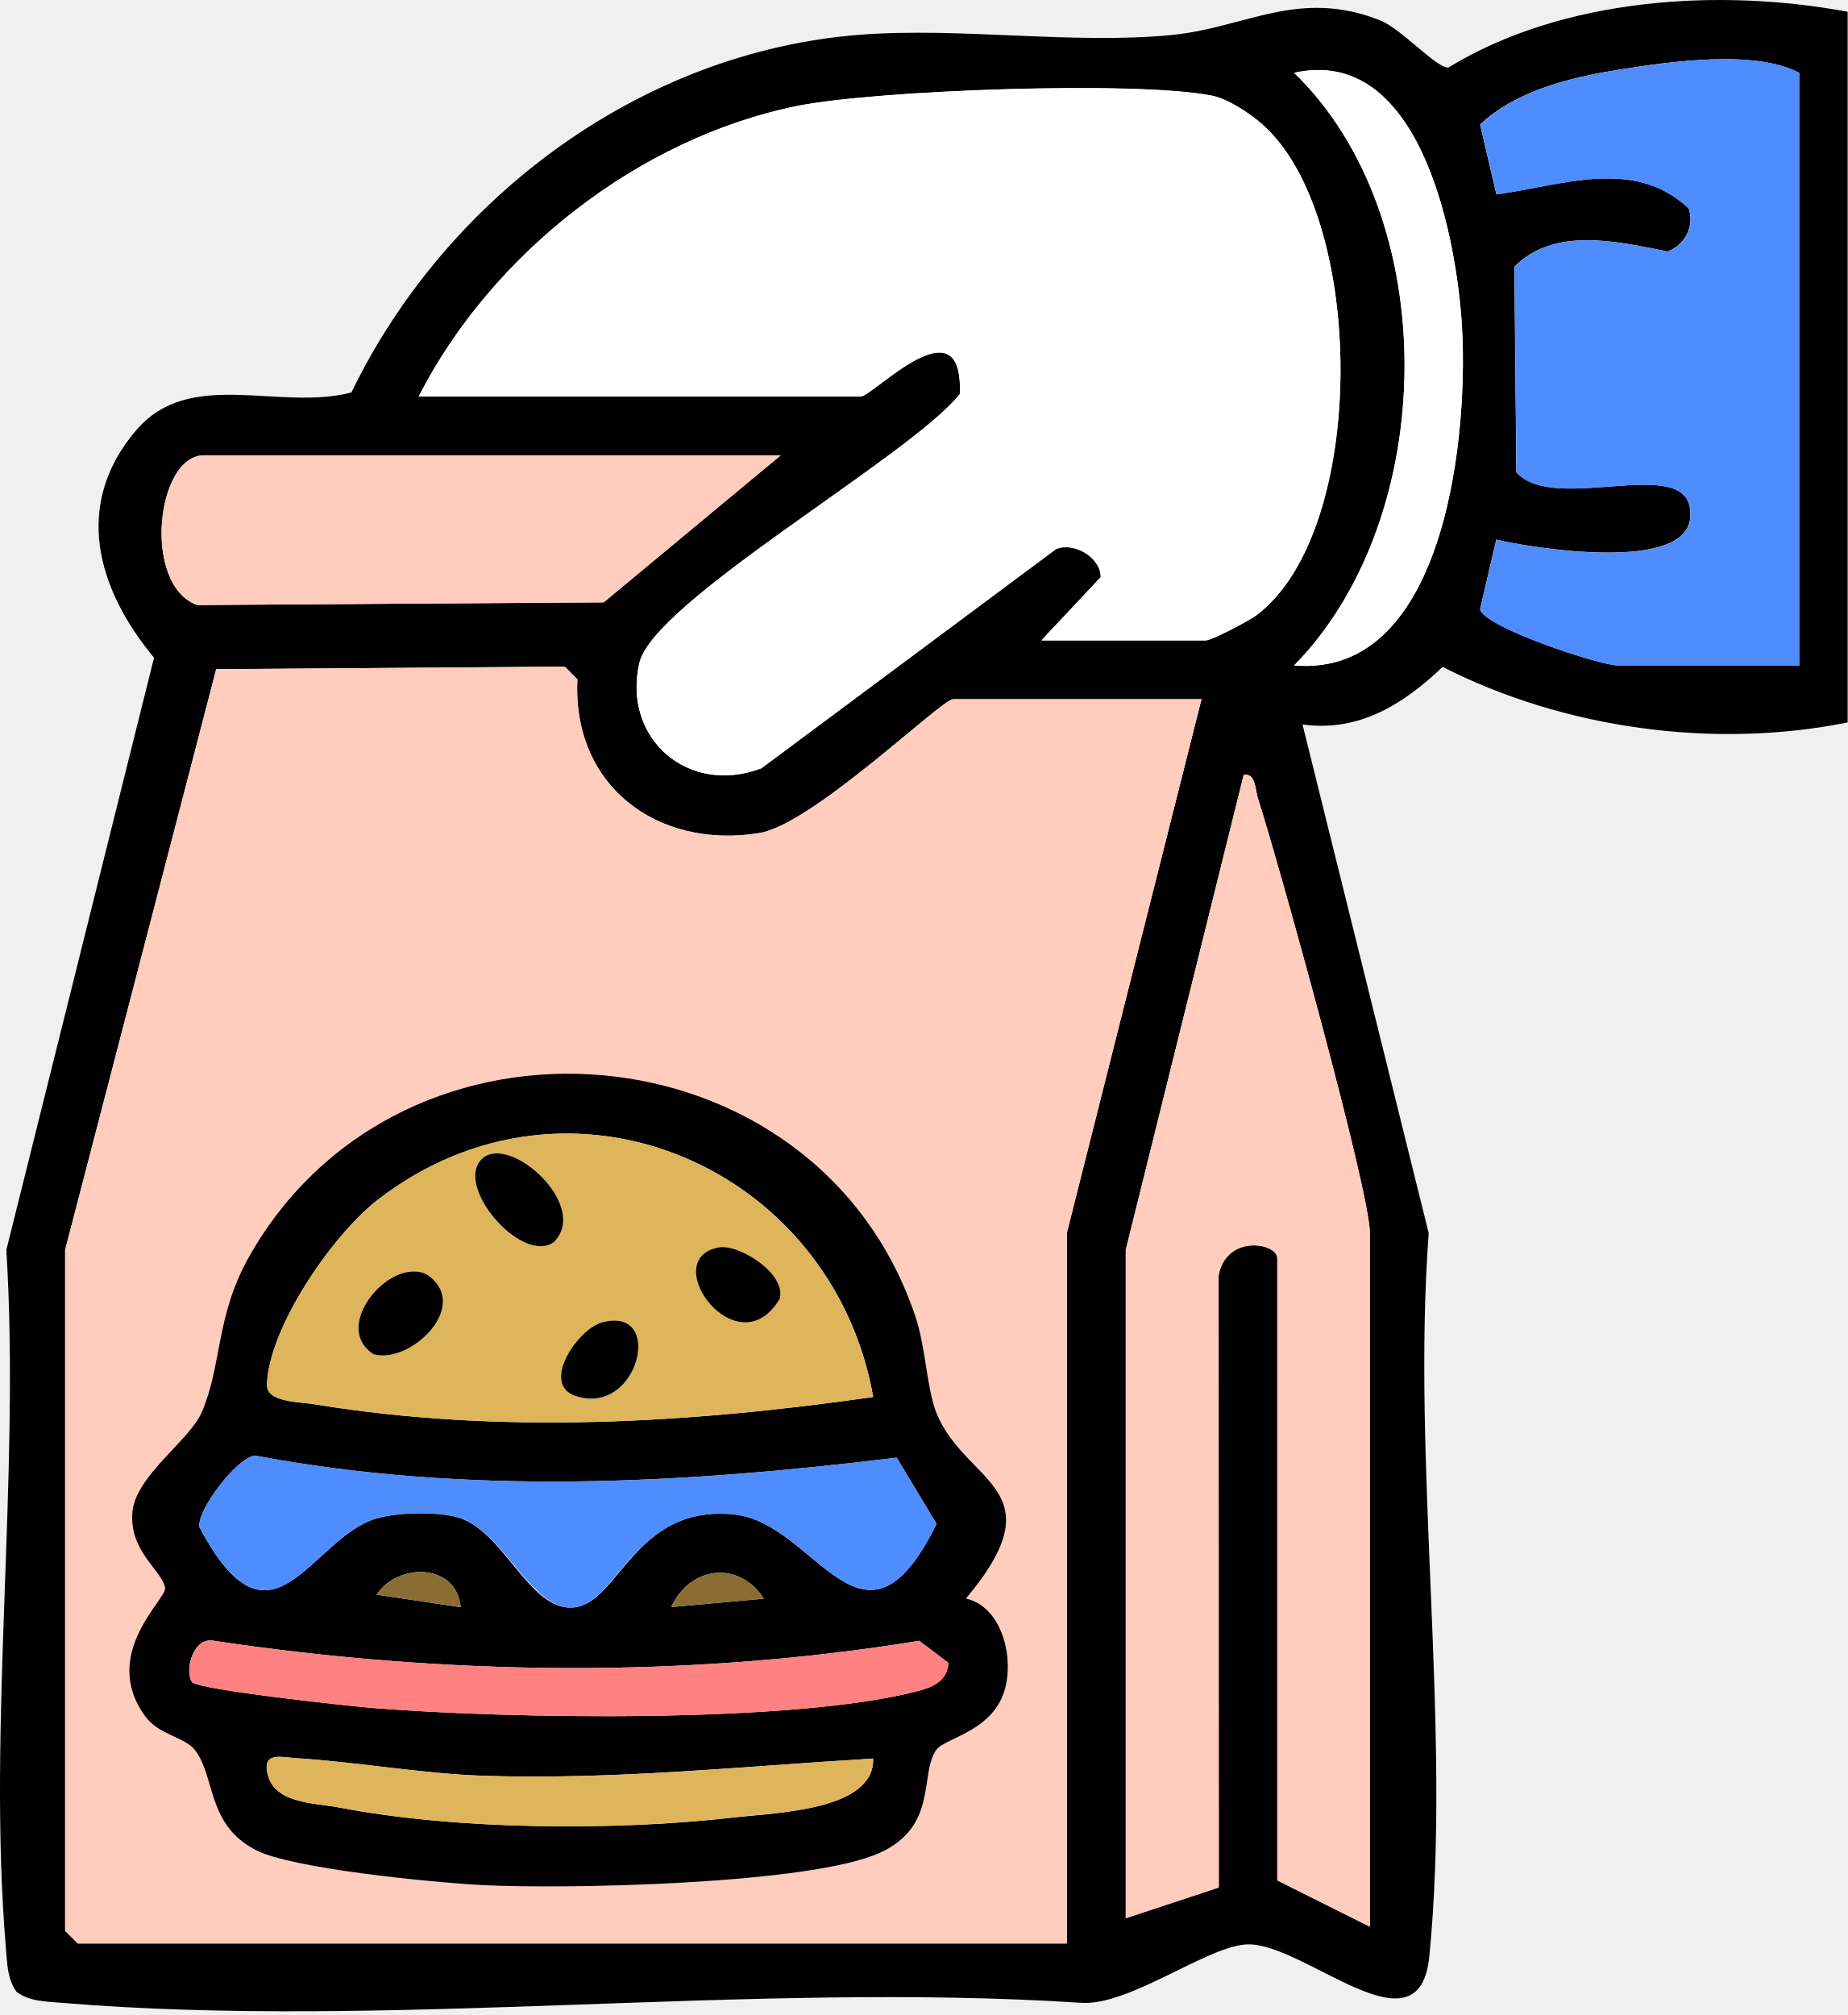
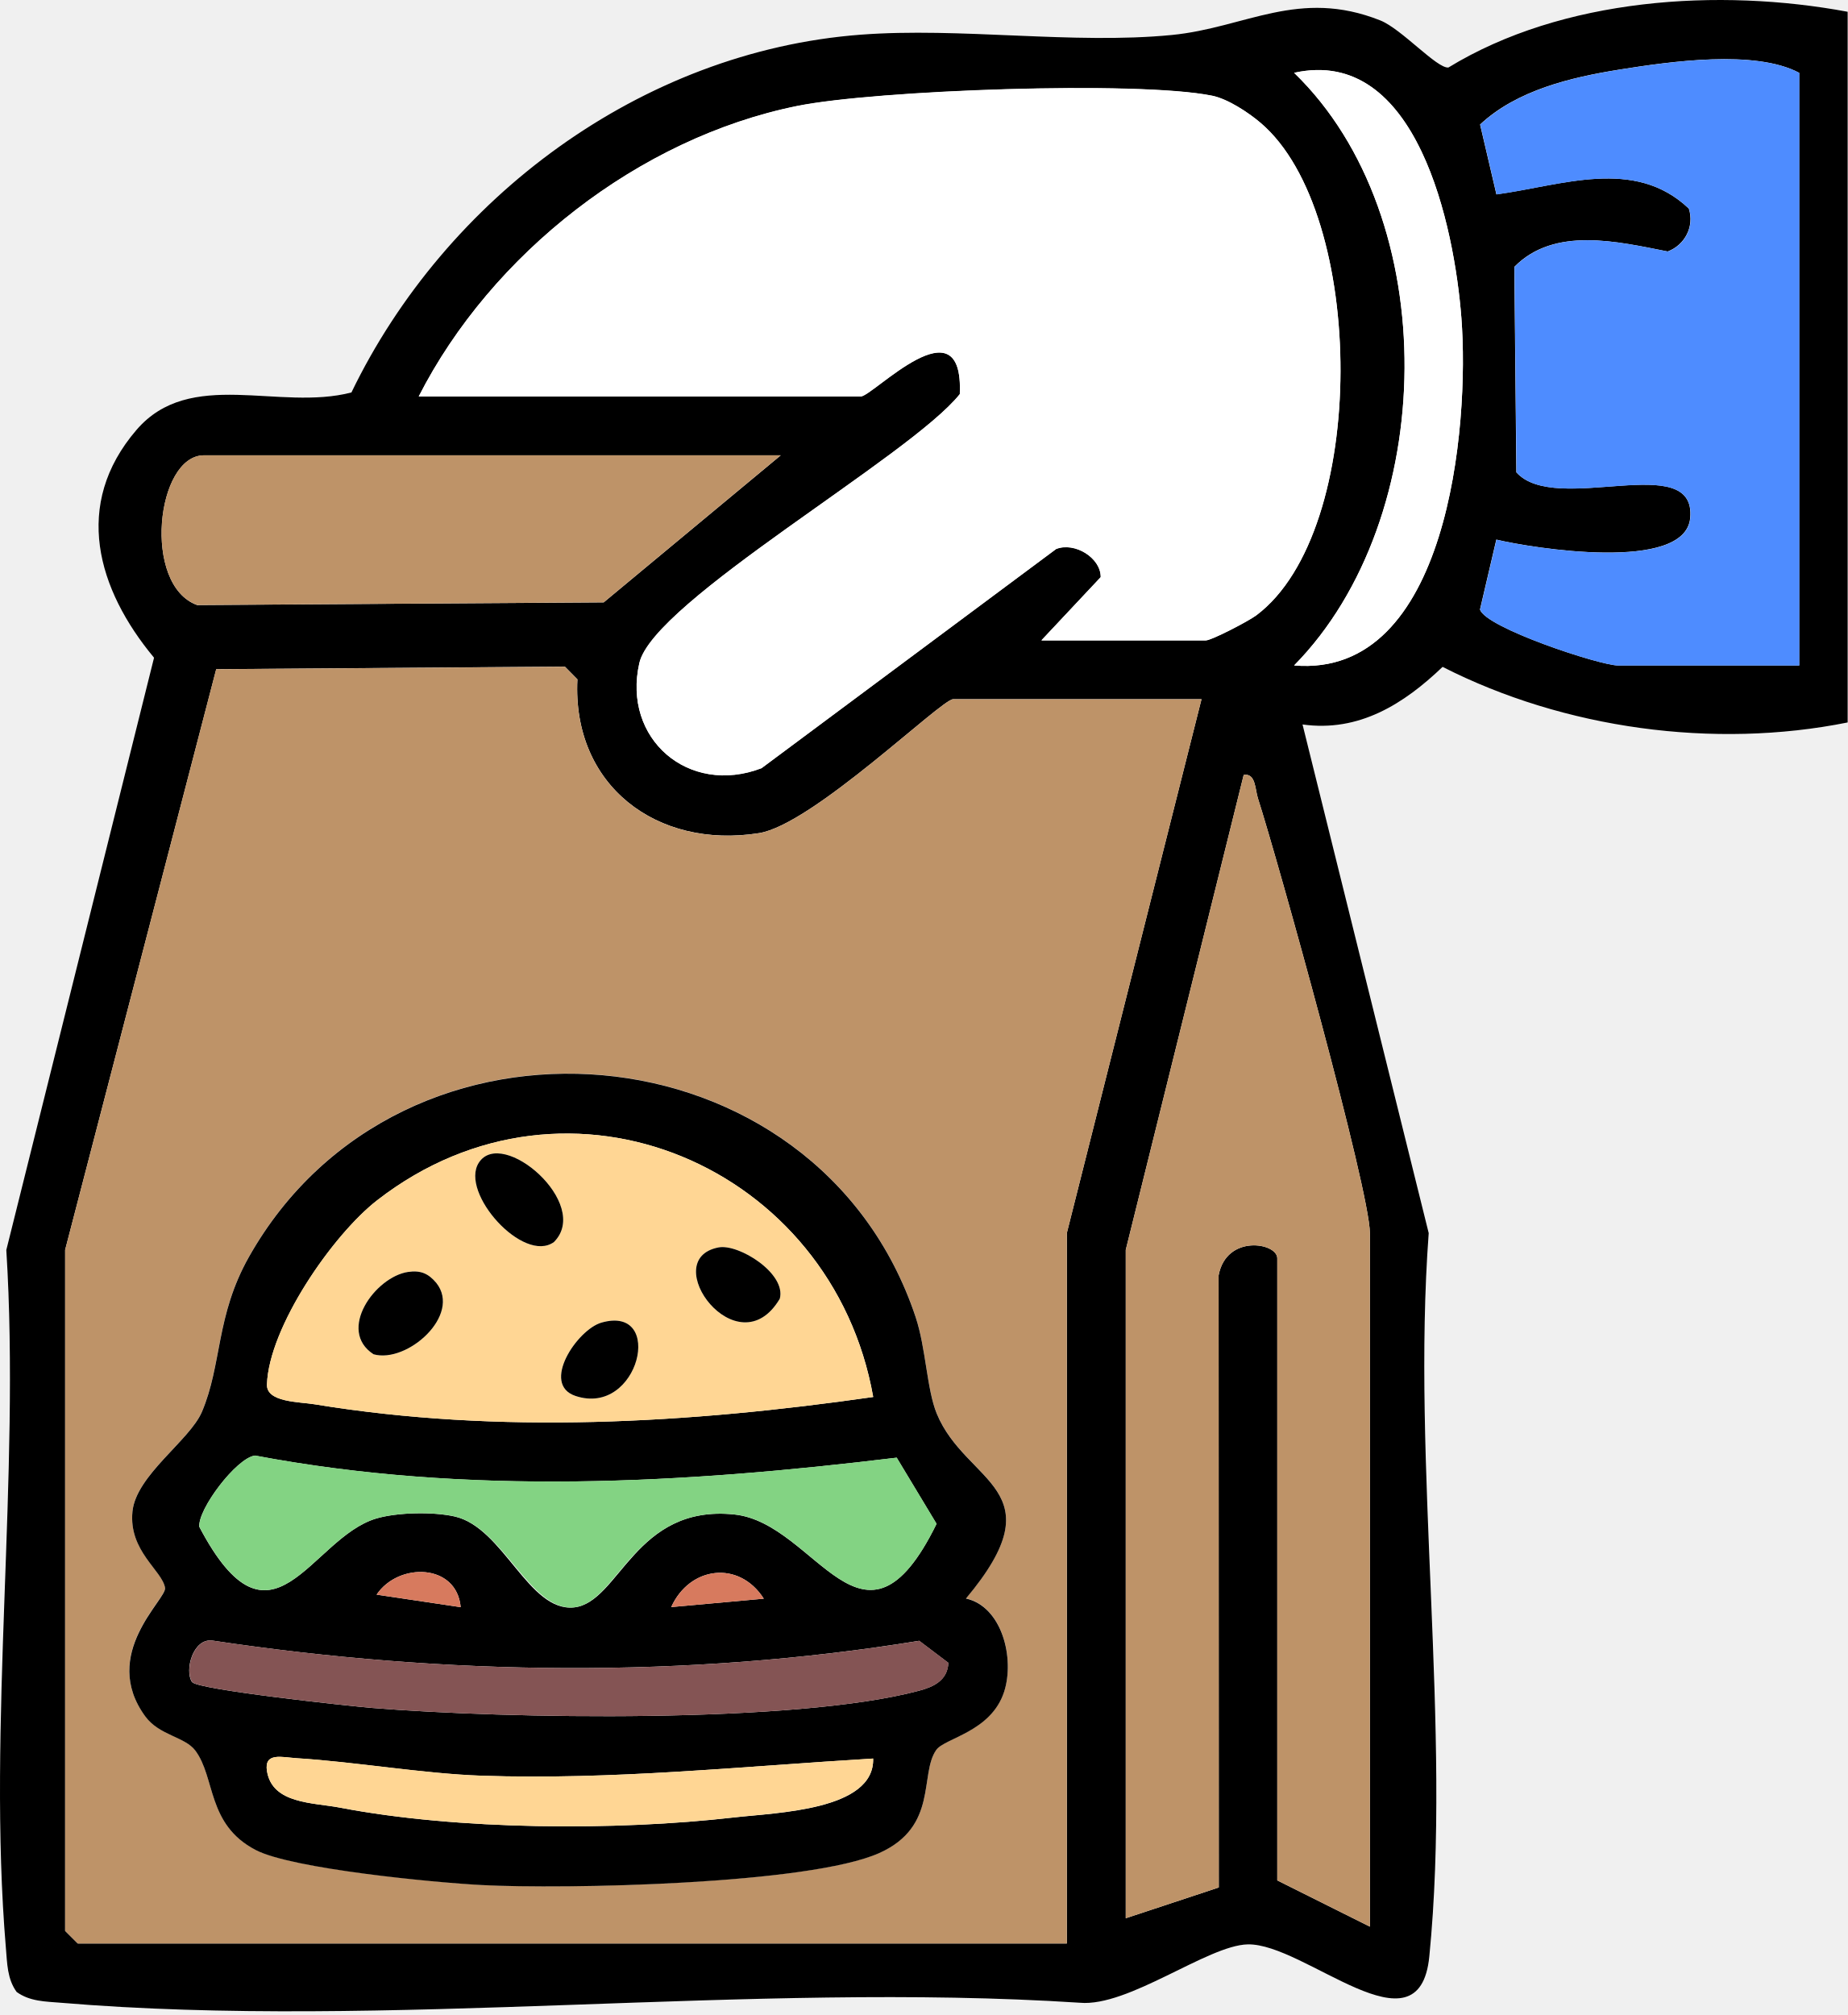
<svg xmlns="http://www.w3.org/2000/svg" width="210" height="229" viewBox="0 0 210 229" fill="none">
  <path d="M210 1.337C195.391 -1.386 177.605 -0.268 164.623 7.672C163.321 7.796 159.303 3.286 156.883 2.321C147.622 -1.367 141.575 3.152 133.204 3.974C121.972 5.073 109.133 3.076 97.776 3.945C72.882 5.856 50.639 22.472 39.942 44.602C31.705 46.742 21.611 41.754 15.508 48.863C8.227 57.338 11.049 66.979 17.507 74.747L0.717 142.052C2.334 167.726 -1.465 196.037 0.669 221.386C0.812 223.135 0.812 224.883 1.893 226.374C3.386 227.454 5.137 227.444 6.888 227.597C43.922 230.702 85.234 225.16 122.728 227.597C128.258 228.103 137.251 221.071 141.805 220.966C148.301 220.823 161.303 233.875 162.451 222.351C165.015 196.515 160.423 166.426 162.384 140.131L148.043 82.324C154.462 83.222 159.552 79.983 163.962 75.779C177.778 82.811 194.807 85.153 210 82.095V1.337Z" fill="white" />
  <path d="M210 1.337V82.105C194.807 85.162 177.778 82.831 163.962 75.789C159.562 80.002 154.462 83.232 148.043 82.334L162.384 140.141C160.423 166.436 165.015 196.524 162.451 222.361C161.303 233.884 148.301 220.823 141.805 220.975C137.251 221.081 128.258 228.113 122.728 227.607C85.234 225.17 43.922 230.712 6.888 227.607C5.137 227.463 3.386 227.463 1.893 226.383C0.812 224.893 0.822 223.144 0.669 221.396C-1.465 196.037 2.334 167.736 0.717 142.061L17.507 74.747C11.049 66.979 8.227 57.338 15.508 48.863C21.611 41.754 31.705 46.751 39.942 44.602C50.639 22.472 72.892 5.856 97.776 3.945C109.133 3.076 121.962 5.073 133.204 3.974C141.566 3.152 147.622 -1.367 156.883 2.321C159.303 3.286 163.321 7.806 164.623 7.672C177.615 -0.268 195.391 -1.386 210 1.337ZM204.489 75.636V8.274C199.466 5.608 189.832 6.984 184.035 7.911C178.552 8.79 172.401 10.242 168.22 14.15L170.076 22.09C177.462 21.096 185.757 17.819 191.947 23.705C192.597 25.74 191.497 27.842 189.545 28.578C183.843 27.46 176.668 25.702 172.114 30.326L172.343 53.679C176.821 58.676 192.836 51.013 192.1 58.877C191.516 65.106 174.085 62.288 170.066 61.323L168.21 69.263C168.813 71.326 181.824 75.626 183.901 75.626H204.47L204.489 75.636ZM147.086 75.626C164.575 77.107 167.053 48.471 166.096 36.107C165.311 25.893 161.111 5.159 147.086 8.274C164.116 24.756 163.522 58.924 147.086 75.626ZM118.384 72.769H137.04C137.691 72.769 141.9 70.581 142.79 69.912C155.582 60.329 155.333 24.24 143.288 13.969C141.891 12.774 139.547 11.236 137.777 10.873C129.291 9.143 99.498 10.232 90.591 12.038C72.634 15.679 55.853 28.836 47.587 45.051H97.815C99.202 45.051 109.554 33.995 109.085 44.783C103.478 51.844 74.26 68.307 72.662 75.349C70.701 83.949 78.25 90.465 86.544 87.293L120.03 62.383C122.115 61.552 125.119 63.367 125.1 65.584L118.375 72.75L118.384 72.769ZM88.726 51.748H23.19C17.737 51.748 16.158 66.52 22.415 68.766L68.615 68.46L88.726 51.758V51.748ZM136.562 79.458H108.339C106.99 79.458 92.38 93.704 86.276 94.679C74.643 96.532 65.018 89.251 65.63 77.203L64.205 75.76L24.577 76.047L7.404 142.042V219.437L8.839 220.87H121.254V140.131L136.562 79.458ZM155.696 218.959V140.131C155.696 135.316 145.201 97.641 142.972 90.723C142.647 89.72 142.733 87.837 141.355 88.067L127.951 142.042V218.004L138.523 214.507L138.504 144.938C139.394 140.236 145.172 141.24 145.172 142.998V213.704L155.696 218.959Z" fill="black" />
-   <path d="M136.562 79.458L121.254 140.132V220.871H8.839L7.404 219.437V142.043L24.568 76.056L64.195 75.77L65.621 77.213C65.018 89.252 74.633 96.542 86.267 94.689C92.371 93.714 106.98 79.468 108.329 79.468H136.552L136.562 79.458ZM109.773 181.667C120.317 169.112 109.773 168.701 106.463 160.627C105.334 157.875 105.239 153.164 104.062 149.648C92.906 116.216 45.606 112.098 28.289 142.836C24.51 149.543 25.247 154.989 22.951 160.436C21.583 163.675 15.479 167.64 15.058 171.749C14.599 176.259 18.445 178.456 18.76 180.434C18.961 181.724 11.307 187.944 16.512 195.044C18.11 197.222 21.009 197.346 22.195 198.923C24.51 202 23.487 207.322 29.055 210.226C33.169 212.367 49.423 213.924 54.724 214.211C64.128 214.708 91.959 214.153 99.948 210.57C106.664 207.561 104.473 201.656 106.406 198.866C107.353 197.499 112.644 196.821 114.127 192.244C115.351 188.46 113.897 182.546 109.773 181.648V181.667Z" fill="#FFCCBD" />
+   <path d="M136.562 79.458L121.254 140.132V220.871H8.839L7.404 219.437V142.043L24.568 76.056L64.195 75.77L65.621 77.213C65.018 89.252 74.633 96.542 86.267 94.689C92.371 93.714 106.98 79.468 108.329 79.468H136.552L136.562 79.458ZM109.774 181.667C120.317 169.112 109.774 168.701 106.463 160.627C105.334 157.875 105.239 153.164 104.062 149.648C92.906 116.216 45.606 112.098 28.289 142.836C24.51 149.543 25.247 154.989 22.951 160.436C21.583 163.675 15.479 167.64 15.058 171.749C14.599 176.259 18.445 178.456 18.76 180.434C18.961 181.724 11.307 187.944 16.512 195.044C18.11 197.222 21.009 197.346 22.195 198.923C24.51 202 23.487 207.322 29.055 210.226C33.169 212.367 49.423 213.924 54.724 214.211C64.128 214.708 91.959 214.153 99.948 210.57C106.664 207.561 104.473 201.656 106.406 198.866C107.353 197.499 112.644 196.821 114.127 192.244C115.351 188.46 113.897 182.546 109.774 181.648V181.667Z" fill="#BE9368" />
  <path d="M118.384 72.769L125.11 65.603C125.12 63.387 122.125 61.571 120.039 62.402L86.554 87.312C78.259 90.484 70.711 83.968 72.672 75.368C74.27 68.326 103.488 51.863 109.094 44.802C109.554 34.015 99.212 45.07 97.824 45.07H47.596C55.862 28.855 72.643 15.698 90.601 12.058C99.508 10.252 129.3 9.163 137.787 10.892C139.566 11.255 141.9 12.793 143.297 13.988C155.342 24.25 155.591 60.339 142.8 69.932C141.91 70.601 137.7 72.789 137.05 72.789H118.394L118.384 72.769Z" fill="white" />
-   <path d="M155.696 218.96L145.172 213.705V142.998C145.172 141.24 139.394 140.227 138.504 144.938L138.523 214.507L127.951 218.004V142.043L141.355 88.067C142.733 87.838 142.646 89.72 142.972 90.723C145.201 97.641 155.696 135.316 155.696 140.132V218.96Z" fill="#FFCCBD" />
+   <path d="M155.696 218.96L145.172 213.705V142.998C145.172 141.24 139.394 140.227 138.504 144.938L138.523 214.507L127.951 218.004V142.043L141.355 88.067C142.733 87.838 142.646 89.72 142.972 90.723C145.201 97.641 155.696 135.316 155.696 140.132V218.96Z" fill="#BE9368" />
  <path d="M204.489 75.636H183.92C181.843 75.636 168.822 71.346 168.229 69.272L170.085 61.332C174.104 62.297 191.535 65.116 192.119 58.886C192.846 51.023 176.84 58.686 172.362 53.688L172.133 30.336C176.687 25.712 183.862 27.46 189.564 28.588C191.516 27.861 192.616 25.75 191.966 23.715C185.776 17.819 177.481 21.106 170.095 22.1L168.239 14.16C172.41 10.252 178.571 8.799 184.053 7.92C189.851 6.994 199.476 5.618 204.508 8.283V75.645L204.489 75.636Z" fill="#4E8CFF" />
-   <path d="M88.725 51.749L68.615 68.451L22.415 68.757C16.148 66.511 17.727 51.739 23.19 51.739H88.725V51.749Z" fill="#FFCCBD" />
+   <path d="M88.725 51.749L68.615 68.451L22.415 68.757C16.148 66.511 17.727 51.739 23.19 51.739H88.725V51.749Z" fill="#BE9368" />
  <path d="M147.086 75.626C163.532 58.915 164.125 24.746 147.086 8.274C161.102 5.159 165.311 25.902 166.096 36.107C167.053 48.471 164.575 77.117 147.086 75.626Z" fill="white" />
  <path d="M109.774 181.667C113.897 182.565 115.351 188.479 114.127 192.263C112.644 196.84 107.353 197.518 106.406 198.884C104.473 201.665 106.664 207.57 99.948 210.589C91.95 214.172 64.128 214.727 54.724 214.23C49.423 213.953 33.159 212.395 29.055 210.245C23.487 207.341 24.51 202.019 22.195 198.942C21.009 197.365 18.11 197.241 16.512 195.063C11.317 187.963 18.971 181.743 18.76 180.453C18.445 178.475 14.599 176.278 15.058 171.768C15.479 167.65 21.573 163.694 22.951 160.455C25.256 155.018 24.51 149.572 28.289 142.855C45.616 112.116 92.906 116.235 104.062 149.667C105.239 153.183 105.334 157.894 106.463 160.646C109.774 168.71 120.317 169.121 109.774 181.686V181.667ZM99.25 158.763C94.609 132.593 64.683 119.502 42.889 136.395C37.809 140.332 30.557 150.842 30.346 157.349C30.279 159.375 34.02 159.308 35.761 159.595C56.781 163.044 78.297 161.764 99.259 158.763H99.25ZM101.928 165.662C77.675 168.615 53.164 169.99 28.978 165.423C26.864 165.691 22.444 171.567 22.654 173.526C30.872 189.158 35.273 174.806 42.755 172.58C45.156 171.863 49.261 171.796 51.691 172.351C57.24 173.621 60.072 183.234 65.248 182.679C70.424 182.125 72.136 170.927 83.473 172.121C92.83 173.105 98.082 190.209 106.444 173.182L101.919 165.672L101.928 165.662ZM52.361 182.651C51.911 177.663 45.3 177.52 42.803 181.227L52.361 182.651ZM86.812 181.686C83.99 177.281 78.383 178.007 76.288 182.641L86.812 181.686ZM21.841 191.164C22.415 192.024 39.665 193.887 42.325 194.107C57.508 195.34 90.323 195.922 104.445 192.148C106.1 191.709 107.688 190.983 107.784 188.976L104.473 186.473C78.001 190.791 50.619 190.428 24.118 186.444C21.927 186.176 20.951 189.846 21.822 191.164H21.841ZM99.24 199.859C84.392 200.738 69.639 202.315 54.714 201.808C48.103 201.579 40.401 200.241 33.733 199.821C32.078 199.716 29.983 199.095 30.346 201.302C30.959 205.028 35.589 204.847 38.651 205.439C51.968 207.99 69.974 208.095 83.454 206.548C88.228 206.003 99.393 205.764 99.24 199.869V199.859Z" fill="black" />
-   <path d="M99.25 158.763C78.297 161.764 56.771 163.044 35.752 159.595C34.011 159.308 30.27 159.384 30.337 157.349C30.547 150.833 37.799 140.332 42.88 136.395C64.674 119.502 94.609 132.592 99.24 158.763H99.25ZM54.418 132.143C52.227 135.564 59.498 143.657 62.961 141.154C67.276 136.816 57.049 128.035 54.418 132.143ZM81.675 141.765C74.604 143.103 83.846 155.658 88.63 147.594C89.386 144.718 83.961 141.335 81.675 141.765ZM46.371 144.555C42.64 145.119 38.268 151.196 42.459 153.909C46.276 154.98 52.504 149.447 49.586 145.797C48.677 144.718 47.797 144.335 46.371 144.555ZM68.347 150.317C65.611 151.11 61.421 157.321 65.42 158.649C72.653 161.047 75.619 148.215 68.347 150.317Z" fill="#DFB55B" />
-   <path d="M101.928 165.662L106.454 173.172C98.092 190.209 92.839 173.096 83.483 172.112C72.136 170.927 70.27 182.144 65.257 182.67C60.244 183.195 57.249 173.602 51.7 172.341C49.28 171.787 45.166 171.863 42.764 172.57C35.273 174.797 30.882 189.148 22.664 173.516C22.453 171.558 26.873 165.681 28.988 165.414C53.174 169.981 77.685 168.605 101.938 165.653L101.928 165.662Z" fill="#4E8CFF" />
-   <path d="M21.841 191.164C20.961 189.836 21.947 186.176 24.137 186.444C50.639 190.428 78.02 190.791 104.493 186.473L107.803 188.976C107.707 190.983 106.109 191.709 104.464 192.148C90.343 195.922 57.517 195.34 42.344 194.107C39.675 193.887 22.425 192.024 21.86 191.164H21.841Z" fill="#FF8181" />
-   <path d="M99.24 199.859C99.383 205.745 88.228 205.984 83.454 206.538C69.974 208.086 51.968 207.991 38.651 205.43C35.589 204.847 30.959 205.028 30.346 201.293C29.983 199.085 32.088 199.716 33.733 199.812C40.401 200.222 48.103 201.57 54.714 201.799C69.639 202.315 84.392 200.738 99.24 199.85V199.859Z" fill="#DFB55B" />
-   <path d="M86.812 181.686L76.288 182.641C78.383 178.007 83.99 177.281 86.812 181.686Z" fill="#896D32" />
-   <path d="M52.361 182.651L42.803 181.227C45.3 177.52 51.911 177.663 52.361 182.651Z" fill="#896D32" />
+   <path d="M99.25 158.763C78.297 161.764 56.771 163.044 35.752 159.595C34.011 159.308 30.27 159.384 30.337 157.349C30.547 150.833 37.799 140.332 42.88 136.395C64.674 119.502 94.609 132.592 99.24 158.763H99.25ZM54.418 132.143C52.227 135.564 59.498 143.657 62.961 141.154C67.276 136.816 57.049 128.035 54.418 132.143ZM81.675 141.765C74.604 143.103 83.846 155.658 88.63 147.594C89.386 144.718 83.961 141.335 81.675 141.765ZM46.371 144.555C42.64 145.119 38.268 151.196 42.459 153.909C46.276 154.98 52.504 149.447 49.586 145.797C48.677 144.718 47.797 144.335 46.371 144.555ZM68.347 150.317C65.611 151.11 61.421 157.321 65.42 158.649C72.653 161.047 75.619 148.215 68.347 150.317Z" fill="#FFD694" />
+   <path d="M101.928 165.662L106.454 173.172C98.092 190.209 92.839 173.096 83.483 172.112C72.136 170.927 70.27 182.144 65.257 182.67C60.244 183.195 57.249 173.602 51.7 172.341C49.28 171.787 45.166 171.863 42.764 172.57C35.273 174.797 30.882 189.148 22.664 173.516C22.453 171.558 26.873 165.681 28.988 165.414C53.174 169.981 77.685 168.605 101.938 165.653L101.928 165.662Z" fill="#83D383" />
+   <path d="M21.841 191.164C20.961 189.836 21.947 186.176 24.137 186.444C50.639 190.428 78.02 190.791 104.493 186.473L107.803 188.976C107.707 190.983 106.109 191.709 104.464 192.148C90.343 195.922 57.517 195.34 42.344 194.107C39.675 193.887 22.425 192.024 21.86 191.164H21.841Z" fill="#845454" />
+   <path d="M99.24 199.859C99.383 205.745 88.228 205.984 83.454 206.538C69.974 208.086 51.968 207.991 38.651 205.43C35.589 204.847 30.959 205.028 30.346 201.293C29.983 199.085 32.088 199.716 33.733 199.812C40.401 200.222 48.103 201.57 54.714 201.799C69.639 202.315 84.392 200.738 99.24 199.85V199.859Z" fill="#FFD694" />
+   <path d="M86.812 181.686L76.288 182.641C78.383 178.007 83.99 177.281 86.812 181.686Z" fill="#D77A5E" />
+   <path d="M52.361 182.651L42.803 181.227C45.3 177.52 51.911 177.663 52.361 182.651Z" fill="#D77A5E" />
  <path d="M54.417 132.144C57.048 128.035 67.276 136.816 62.961 141.154C59.498 143.657 52.227 135.564 54.417 132.144Z" fill="black" />
  <path d="M46.371 144.555C47.797 144.345 48.677 144.718 49.586 145.797C52.504 149.447 46.276 154.98 42.458 153.91C38.268 151.196 42.64 145.119 46.371 144.555Z" fill="black" />
  <path d="M81.675 141.766C83.961 141.336 89.386 144.718 88.63 147.594C83.846 155.668 74.614 143.103 81.675 141.766Z" fill="black" />
  <path d="M68.347 150.317C75.628 148.215 72.653 161.048 65.42 158.649C61.421 157.321 65.611 151.111 68.347 150.317Z" fill="black" />
</svg>
